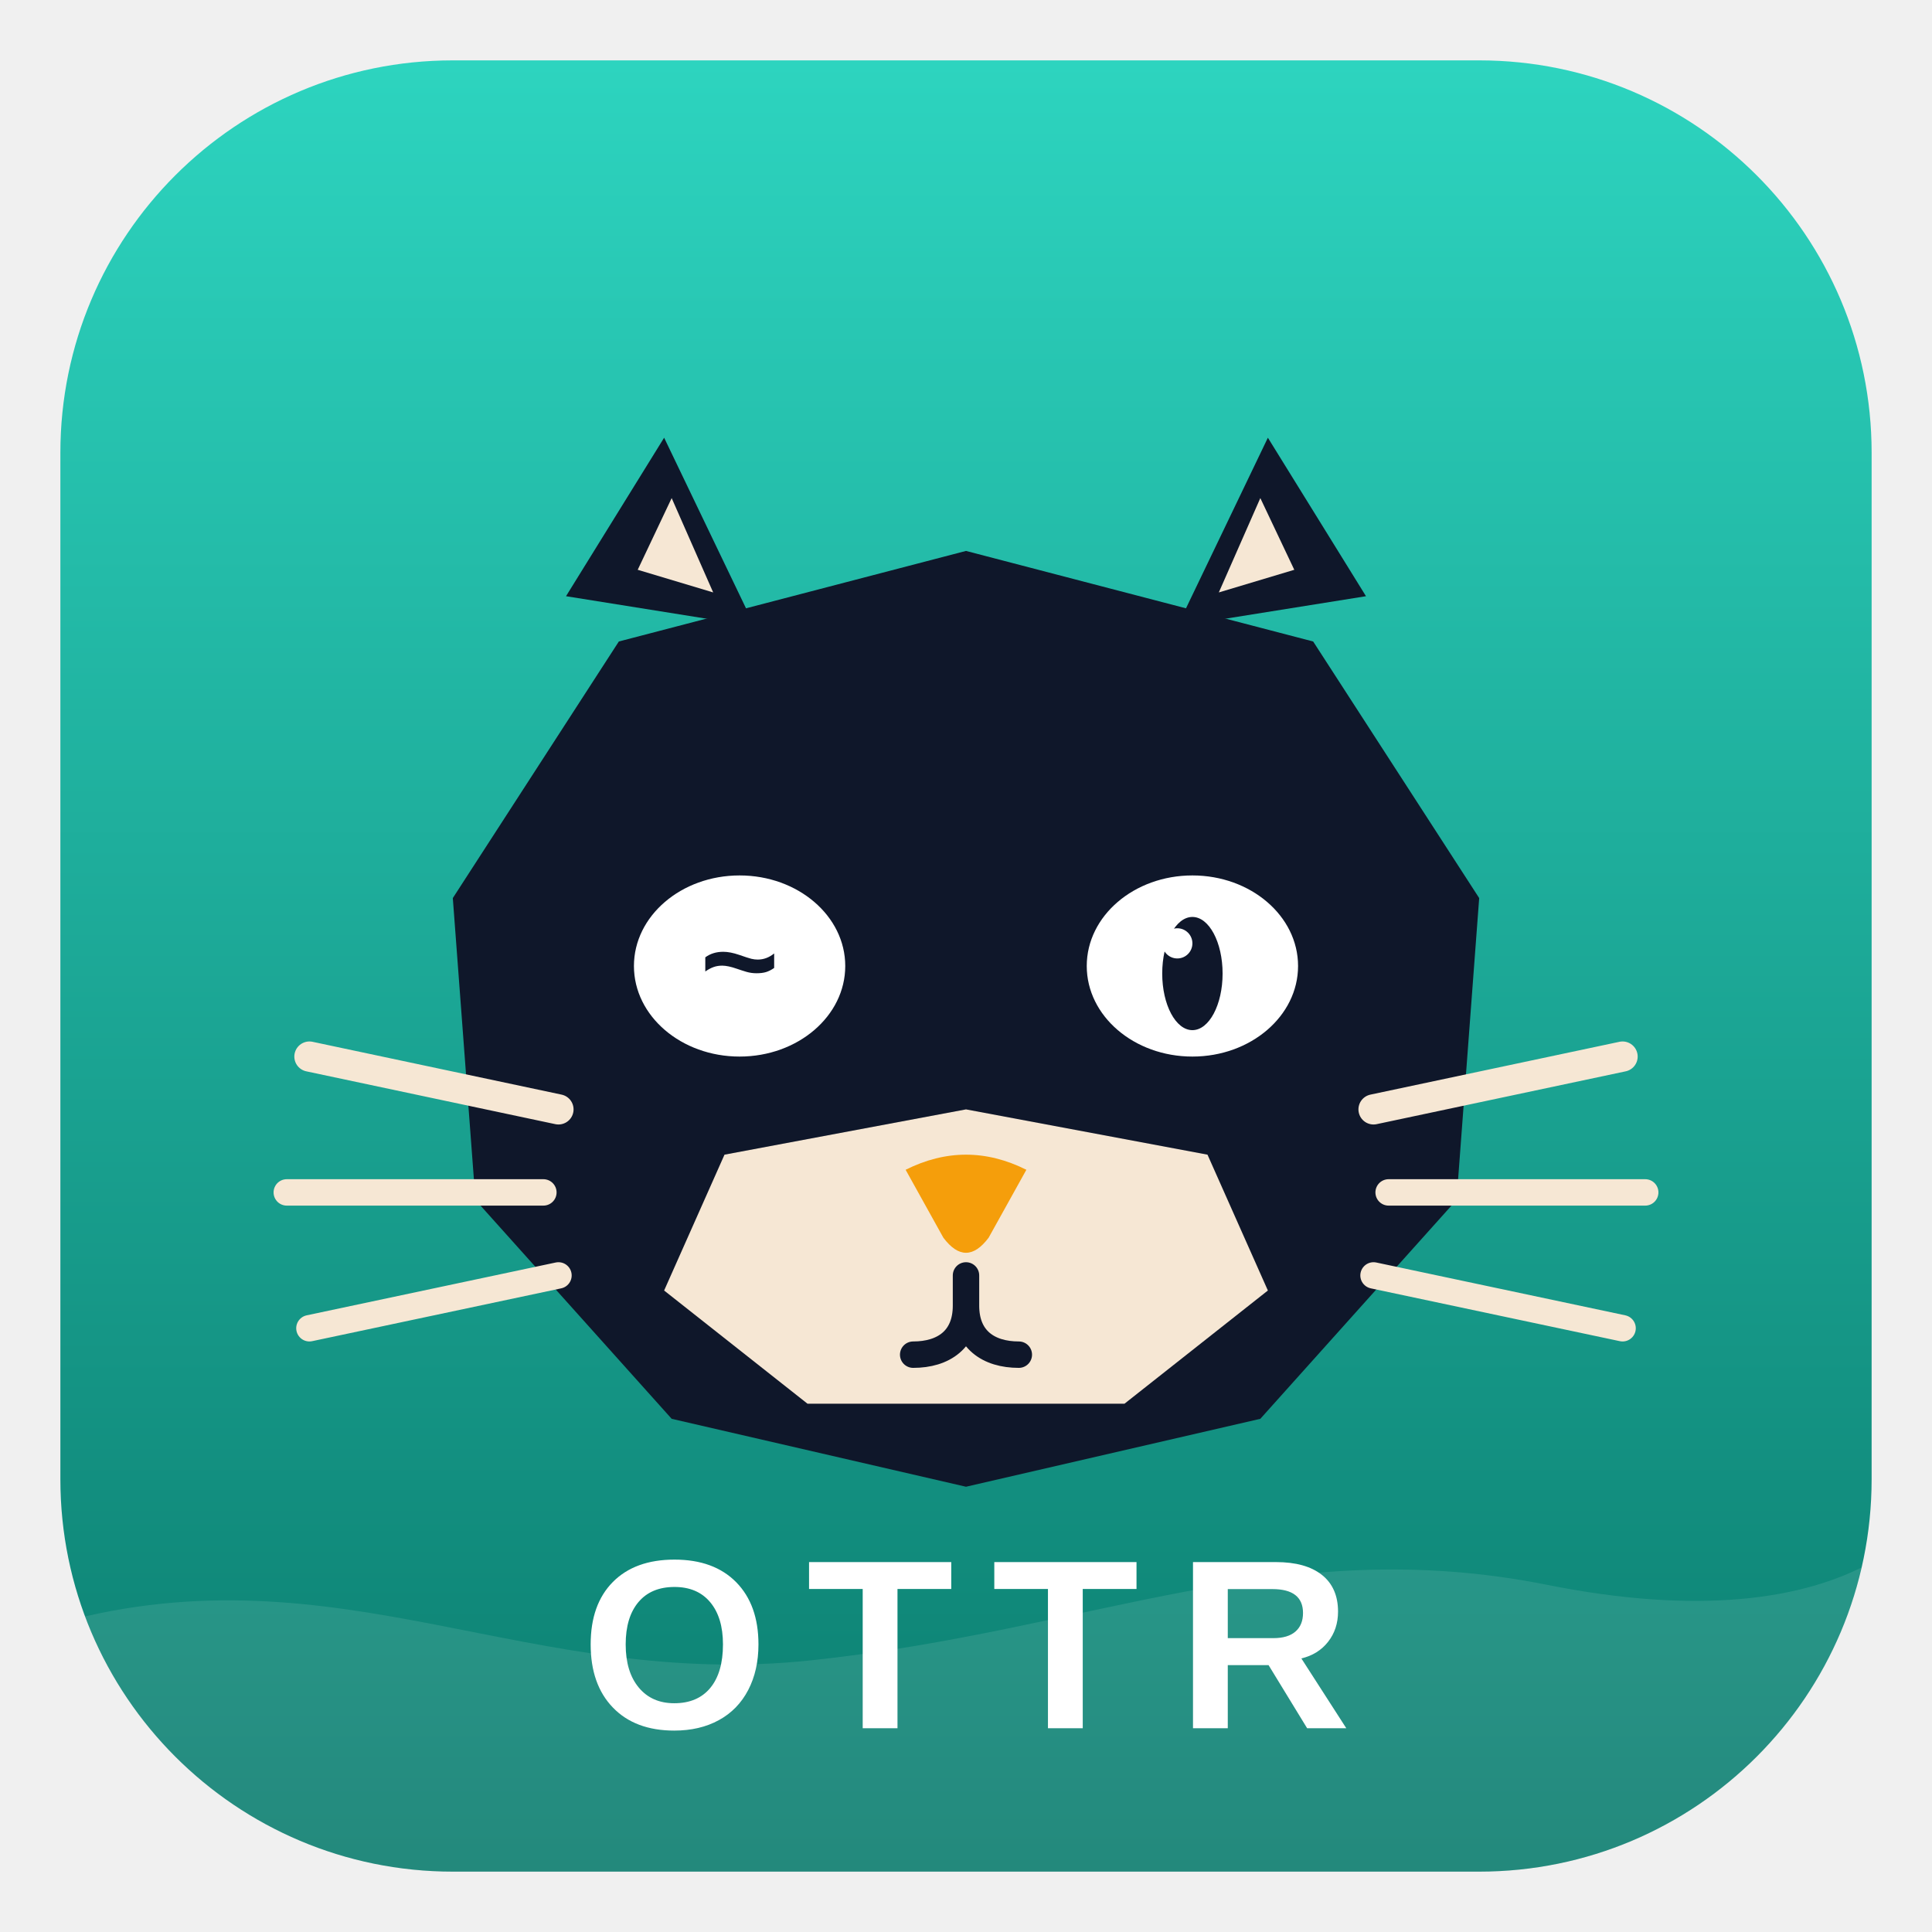
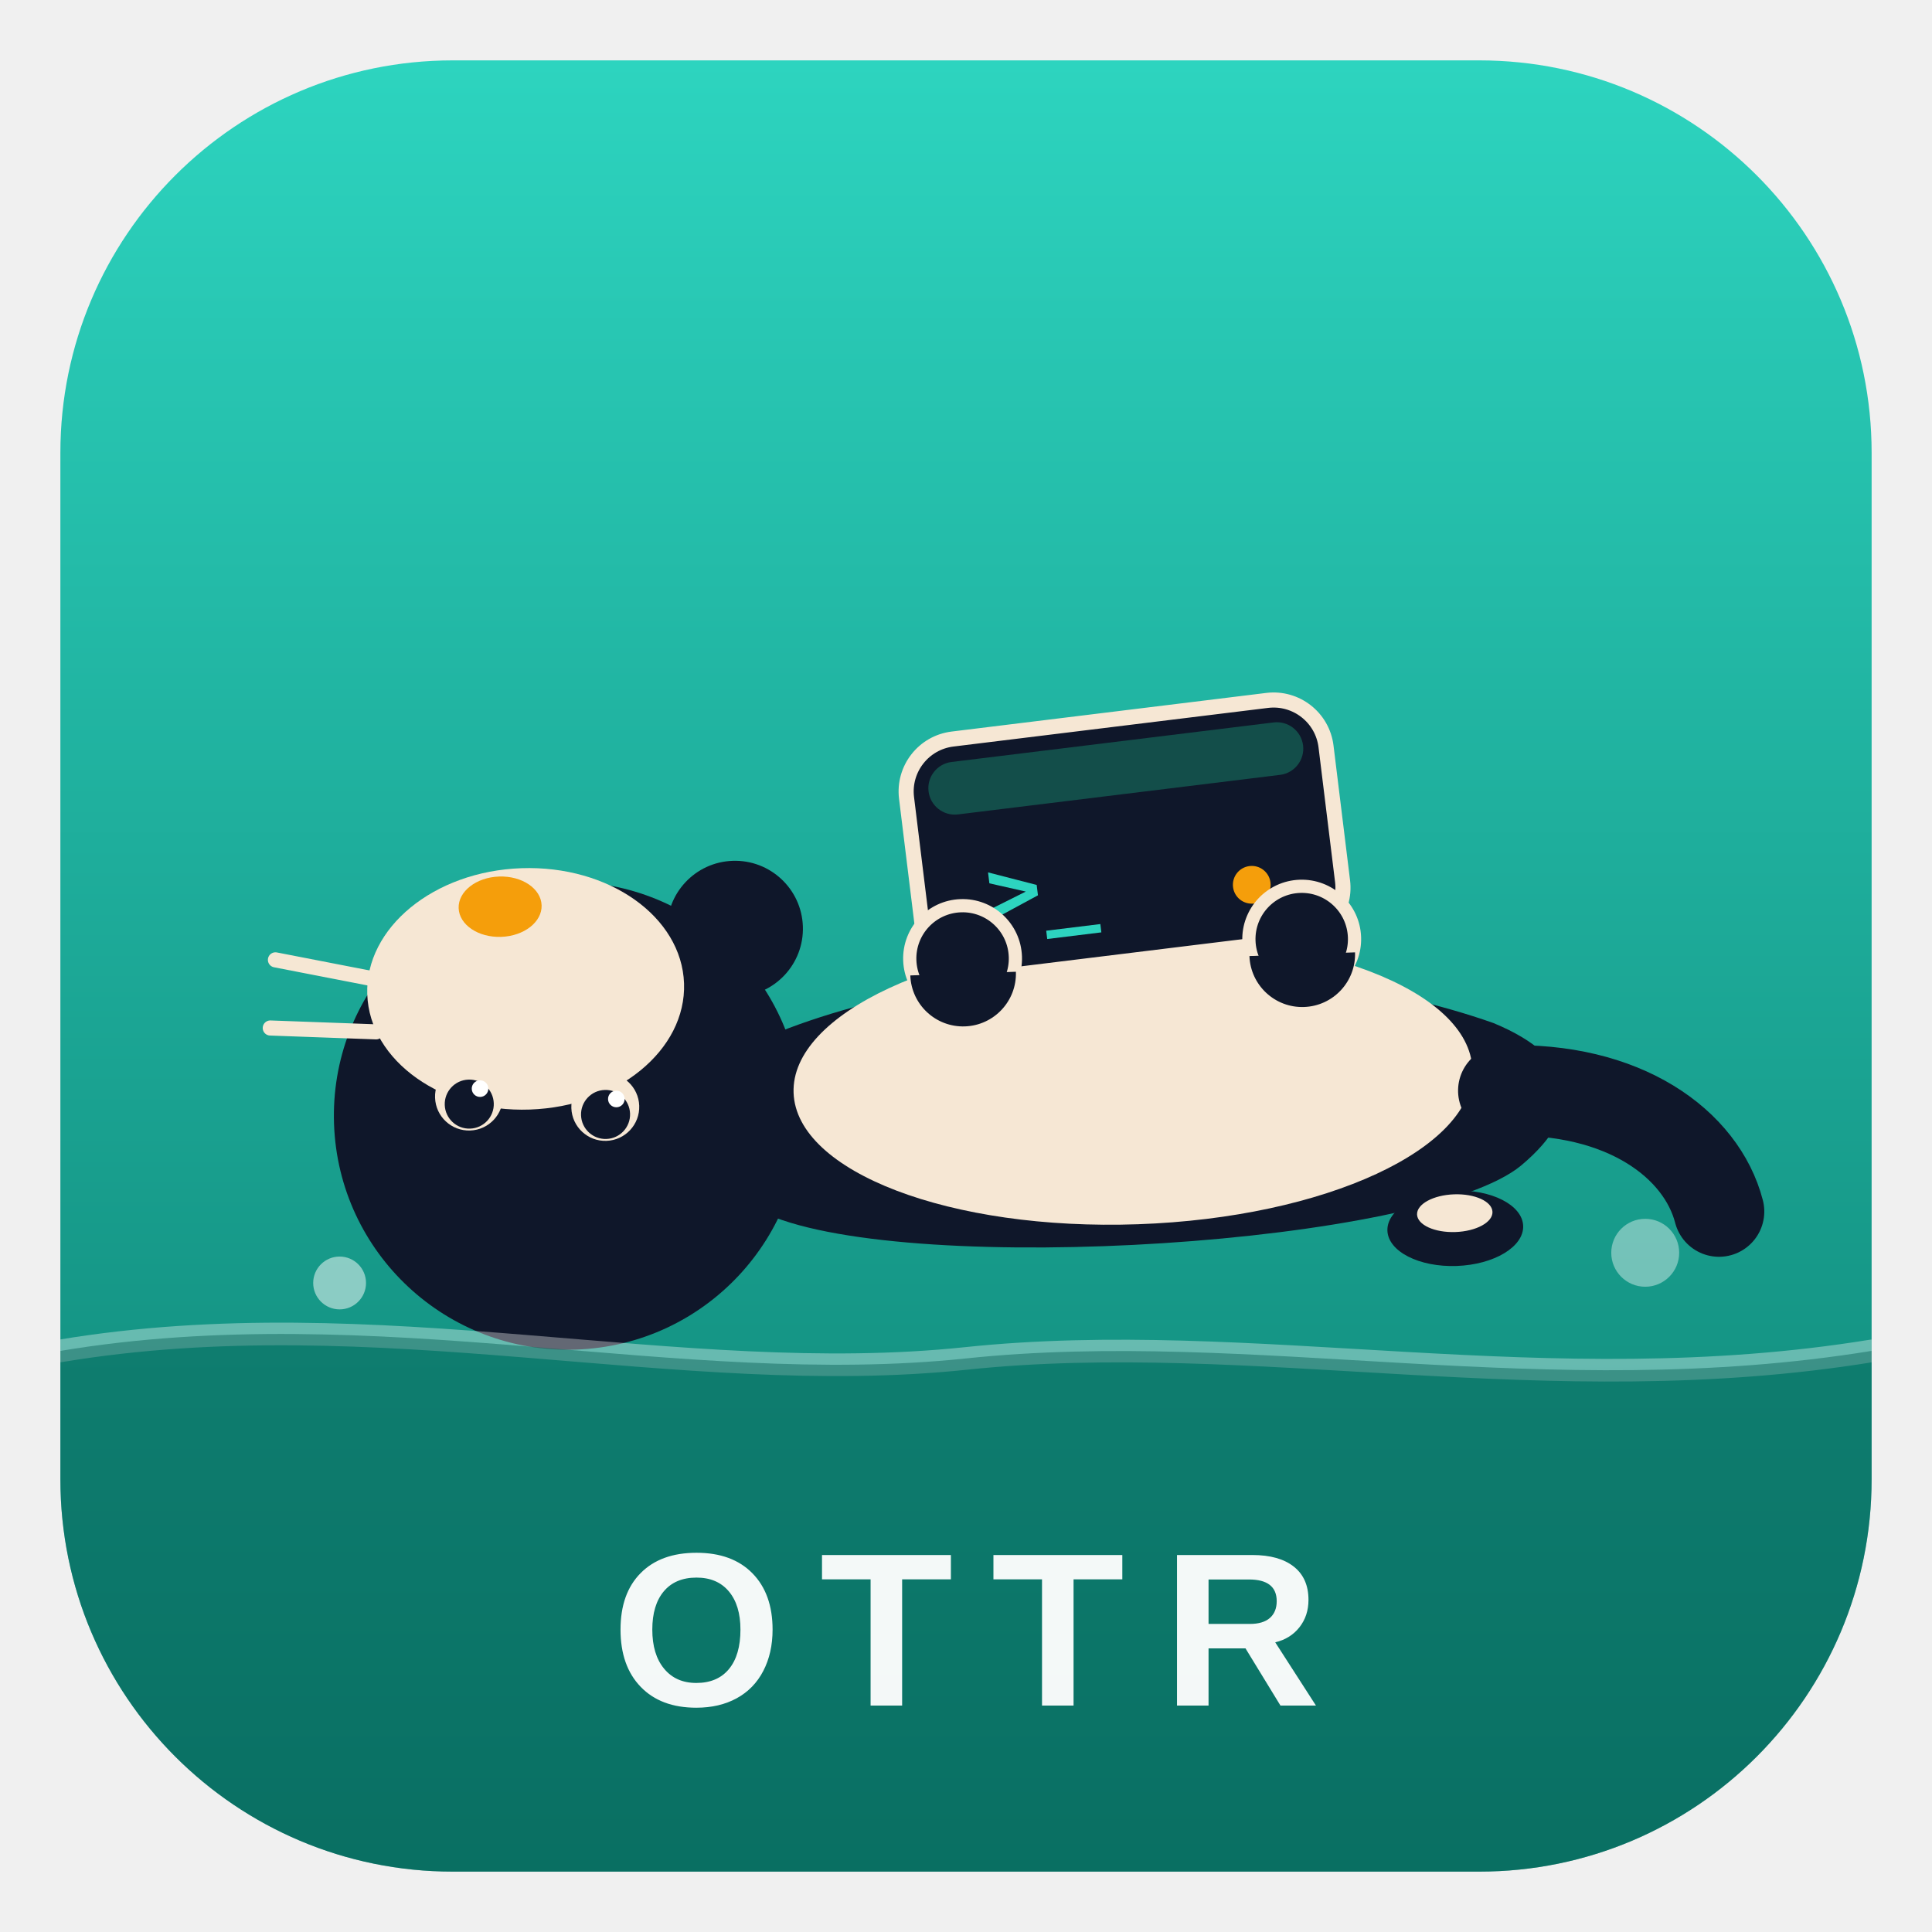
<svg xmlns="http://www.w3.org/2000/svg" width="512" height="512" viewBox="0 0 512 512" role="img" aria-label="Ottr app icon">
  <defs>
    <linearGradient id="river" x1="0" y1="0" x2="0" y2="1">
      <stop offset="0" stop-color="#2DD4BF" />
      <stop offset="1" stop-color="#0B7C6E" />
    </linearGradient>
    <clipPath id="plate">
      <rect x="16" y="16" width="480" height="480" rx="104" />
    </clipPath>
  </defs>
  <rect x="16" y="16" width="480" height="480" rx="104" fill="url(#river)" />
  <g clip-path="url(#plate)">
-     <path d="M16 430 C 90 410 140 448 215 440 C 290 432 340 406 410 420 C 450 428 478 424 496 414 L 496 496 L 16 496 Z" fill="#FFFFFF" opacity="0.10" />
+     <g transform="rotate(-2 256 280)">
+       <circle cx="196" cy="244" r="18" fill="#0F172A" />
+       <circle cx="150" cy="292" r="62" fill="#0F172A" />
+       <ellipse cx="140" cy="258" rx="42" ry="32" fill="#F6E7D4" />
+       <ellipse cx="134" cy="236" rx="11" ry="8" fill="#F59E0B" />
+       <circle cx="124" cy="286" r="9" fill="#F6E7D4" />
+       <circle cx="124" cy="288" r="6.5" fill="#0F172A" />
+       <circle cx="127" cy="284" r="2.2" fill="#FFFFFF" />
+       <circle cx="160" cy="290" r="9" fill="#F6E7D4" />
+       <circle cx="160" cy="292" r="6.5" fill="#0F172A" />
+       <circle cx="163" cy="288" r="2.2" fill="#FFFFFF" />
+       <path d="M114 300 q10 9 22 7" fill="none" stroke="#0F172A" stroke-width="4.5" stroke-linecap="round" />
+       <g stroke="#F6E7D4" stroke-width="4" stroke-linecap="round" fill="none">
+         <path d="M100 254 L74 248" />
+         <path d="M100 268 L72 266" />
+       </g>
+       <path d="M196 276                C 250 252 340 254 396 276                C 418 286 420 300 402 314                C 376 334 240 338 202 320                C 186 312 184 288 196 276 Z" fill="#0F172A" />
+       <ellipse cx="300" cy="288" rx="90" ry="38" fill="#F6E7D4" />
+       <path d="M398 294 C 430 294 450 310 454 328" fill="none" stroke="#0F172A" stroke-width="24" stroke-linecap="round" />
+       <ellipse cx="384" cy="330" rx="18" ry="10" fill="#0F172A" />
+       <ellipse cx="384" cy="326" rx="10" ry="5" fill="#F6E7D4" />
+       <g transform="rotate(-5 300 224)">
+         <rect x="244" y="192" width="112" height="64" rx="14" fill="#0F172A" stroke="#F6E7D4" stroke-width="4" />
+         <rect x="250" y="198" width="100" height="14" rx="7" fill="#134E4A" />
+         <text x="262" y="242" font-family="'SF Mono','Menlo',monospace" font-size="24" font-weight="bold" fill="#2DD4BF">&gt;_</text>
+         <circle cx="332" cy="240" r="5" fill="#F59E0B" />
+       </g>
+       <circle cx="256" cy="254" r="14" fill="#0F172A" stroke="#F6E7D4" stroke-width="3.5" />
+       <circle cx="346" cy="252" r="14" fill="#0F172A" stroke="#F6E7D4" stroke-width="3.5" />
+       <path d="M242 258 a14 14 0 0 0 28 0 Z" fill="#0F172A" />
+       <path d="M332 256 a14 14 0 0 0 28 0 Z" fill="#0F172A" />
+     </g>
+     <path d="M16 358 C 100 344 180 368 256 360 C 332 352 410 372 496 358" fill="none" stroke="#FFFFFF" stroke-width="6" opacity="0.35" stroke-linecap="round" />
+     <path d="M16 358 C 100 344 180 368 256 360 C 332 352 410 372 496 358 L 496 496 L 16 496 Z" fill="#065F55" opacity="0.45" />
+     <circle cx="90" cy="340" r="7" fill="#FFFFFF" opacity="0.5" />
+     <circle cx="436" cy="332" r="9" fill="#FFFFFF" opacity="0.4" />
+     <text x="256" y="452" text-anchor="middle" font-family="'SF Pro Display','Helvetica Neue',Arial,sans-serif" font-size="58" font-weight="900" letter-spacing="10" fill="#FFFFFF" opacity="0.95">OTTR</text>
  </g>
-   <polygon points="150,158 176,116 200,166" fill="#0F172A" />
-   <polygon points="362,158 336,116 312,166" fill="#0F172A" />
-   <polygon points="169,151 178,132 189,157" fill="#F6E7D4" />
-   <polygon points="343,151 334,132 323,157" fill="#F6E7D4" />
-   <polygon points="256,146 348,170 392,238 386,318 334,376 256,394 178,376 126,318 120,238 164,170" fill="#0F172A" />
-   <polygon points="256,294 320,306 336,342 298,372 214,372 176,342 192,306" fill="#F6E7D4" />
-   <ellipse cx="196" cy="256" rx="28" ry="24" fill="#FFFFFF" />
-   <text x="196" y="267" text-anchor="middle" font-family="'SF Pro Display','Helvetica Neue',Arial,sans-serif" font-size="36" font-weight="bold" fill="#0F172A">~</text>
-   <ellipse cx="316" cy="256" rx="28" ry="24" fill="#FFFFFF" />
-   <ellipse cx="316" cy="258" rx="8" ry="15" fill="#0F172A" />
-   <circle cx="312" cy="250" r="4" fill="#FFFFFF" />
-   <path d="M240,310 Q256,302 272,310 L262,328 Q256,336 250,328 Z" fill="#F59E0B" />
-   <path d="M256,338 v8 c0,9 -6,13 -14,13 M256,346 c0,9 6,13 14,13" fill="none" stroke="#0F172A" stroke-width="7" stroke-linecap="round" />
-   <g stroke="#F6E7D4" stroke-linecap="round" fill="none">
-     <path d="M148,294 L82,280" stroke-width="8" />
-     <path d="M144,316 L76,316" stroke-width="7" />
-     <path d="M148,338 L82,352" stroke-width="7" />
-     <path d="M364,294 L430,280" stroke-width="8" />
-     <path d="M368,316 L436,316" stroke-width="7" />
-     <path d="M364,338 L430,352" stroke-width="7" />
-   </g>
-   <text x="256" y="458" text-anchor="middle" font-family="'SF Pro Display','Helvetica Neue',Arial,sans-serif" font-size="64" font-weight="900" letter-spacing="10" fill="#FFFFFF">OTTR</text>
</svg>
